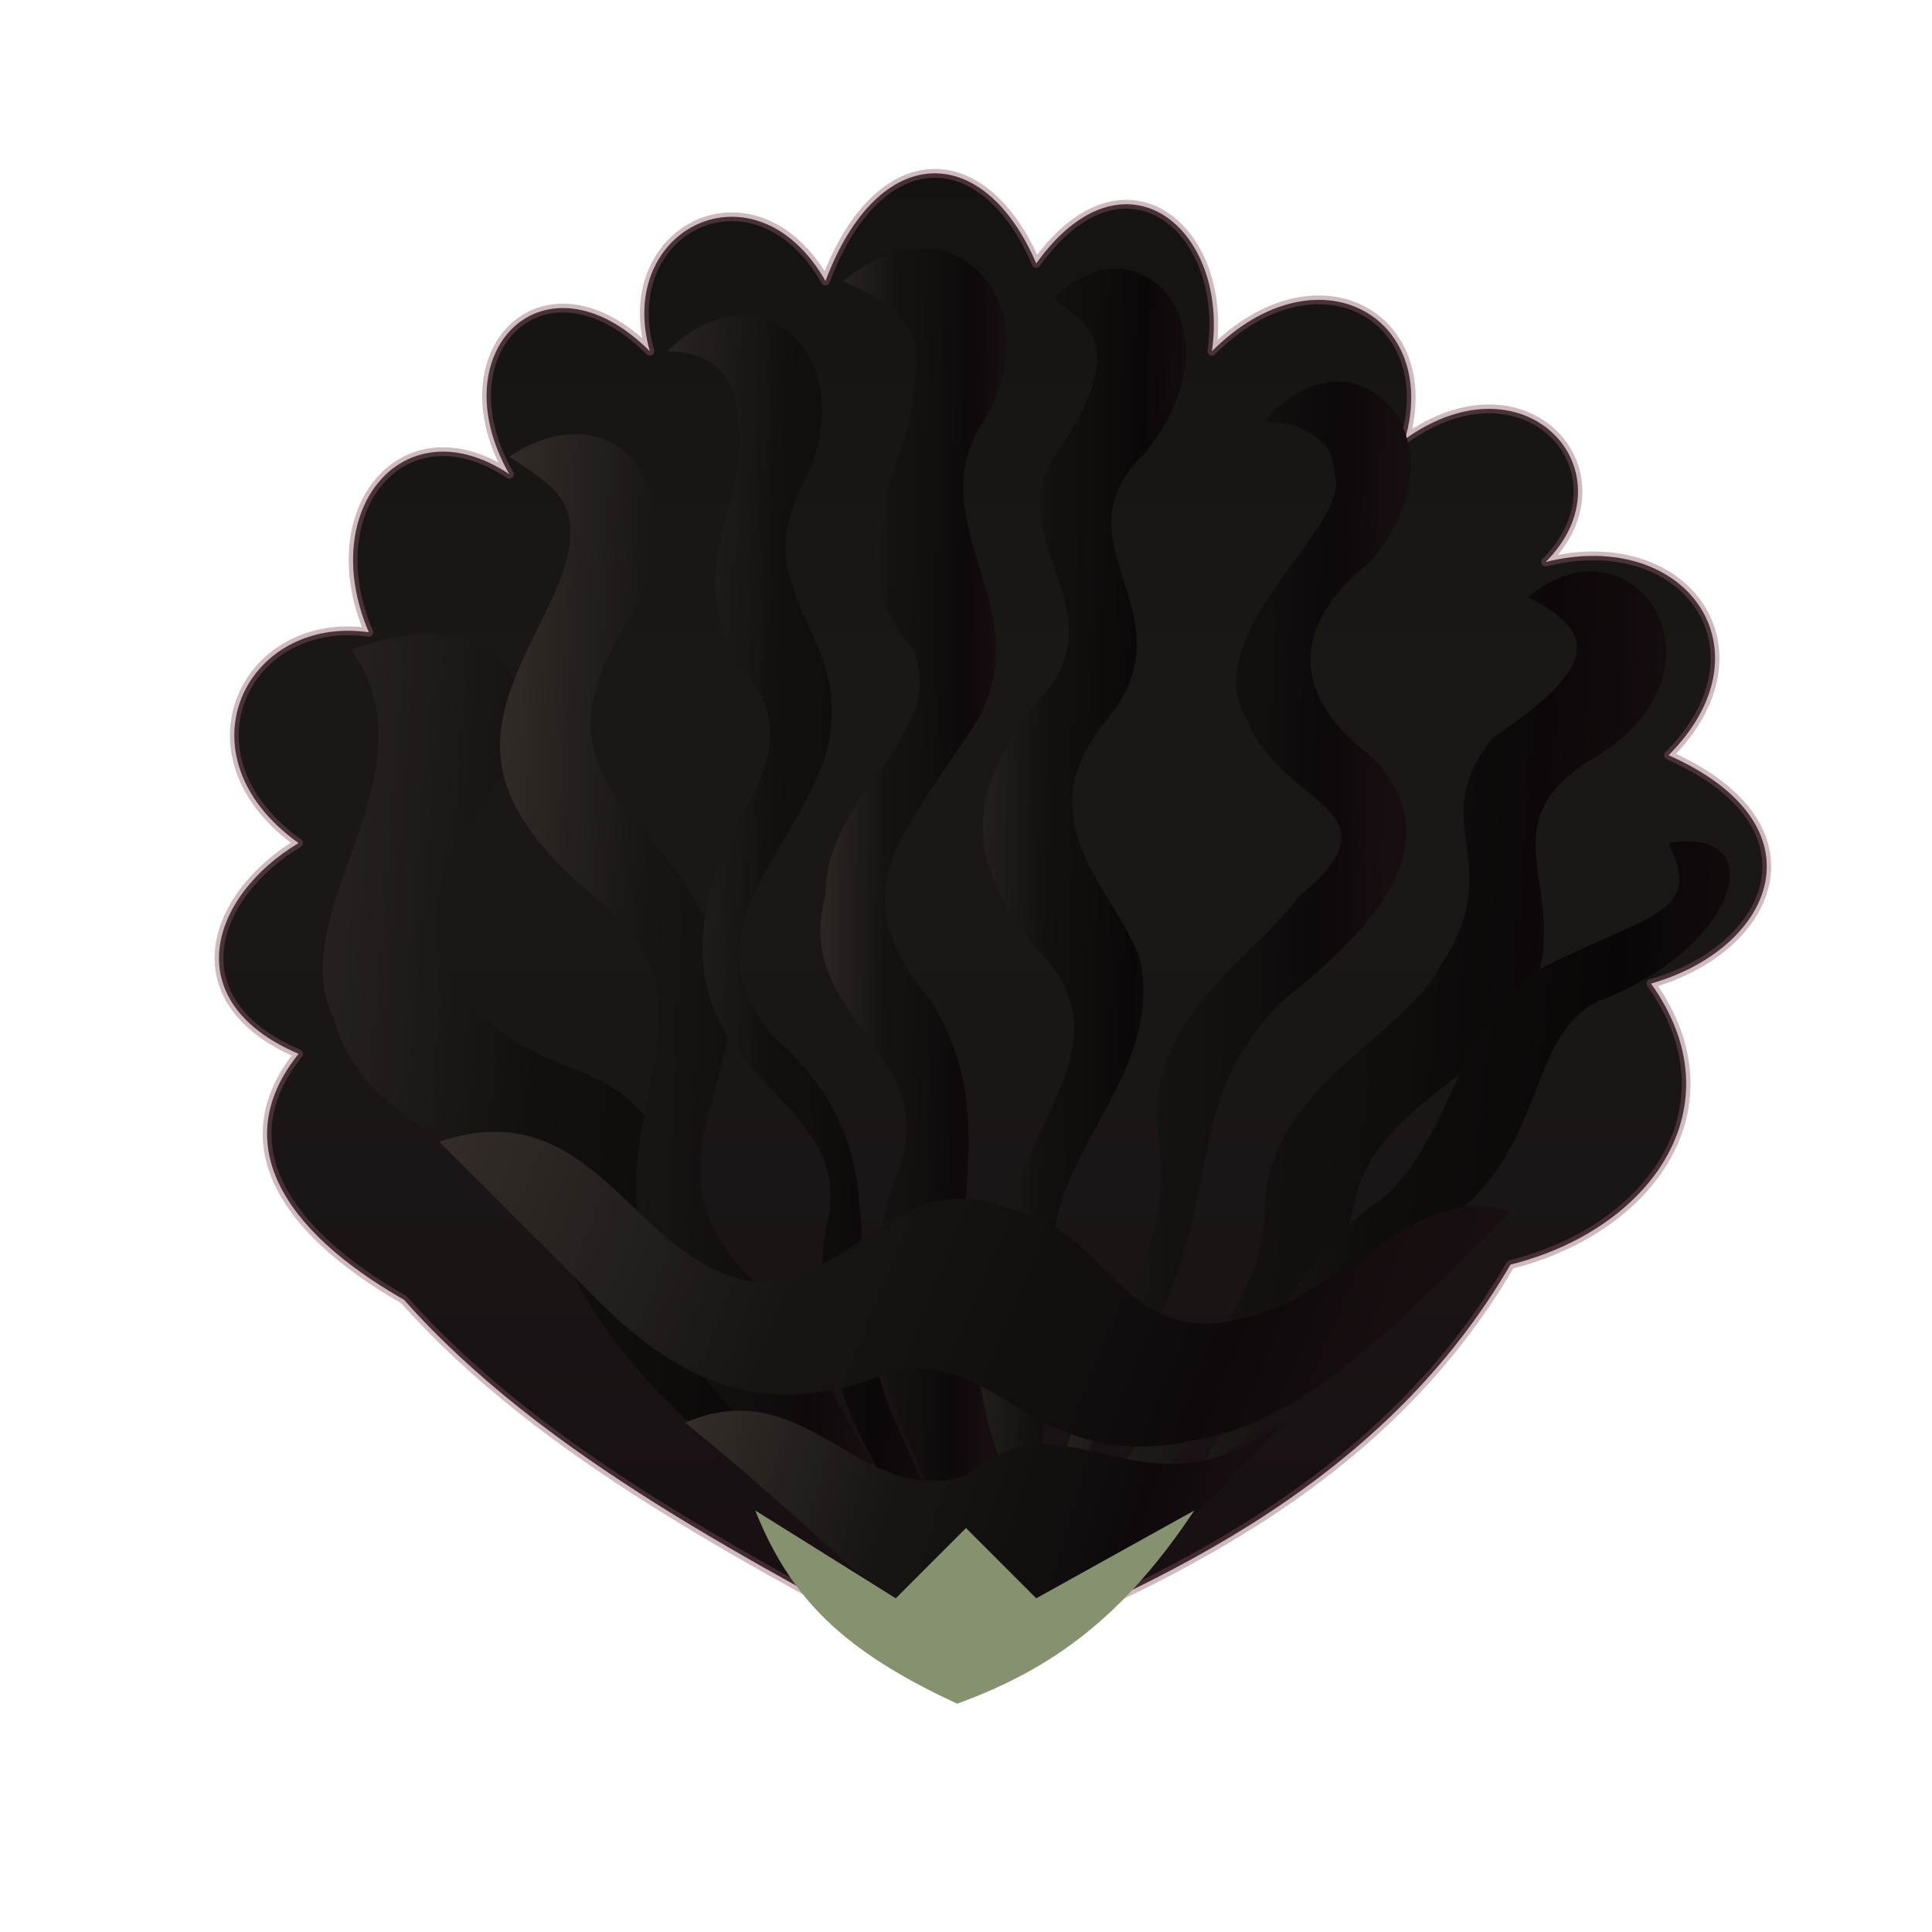
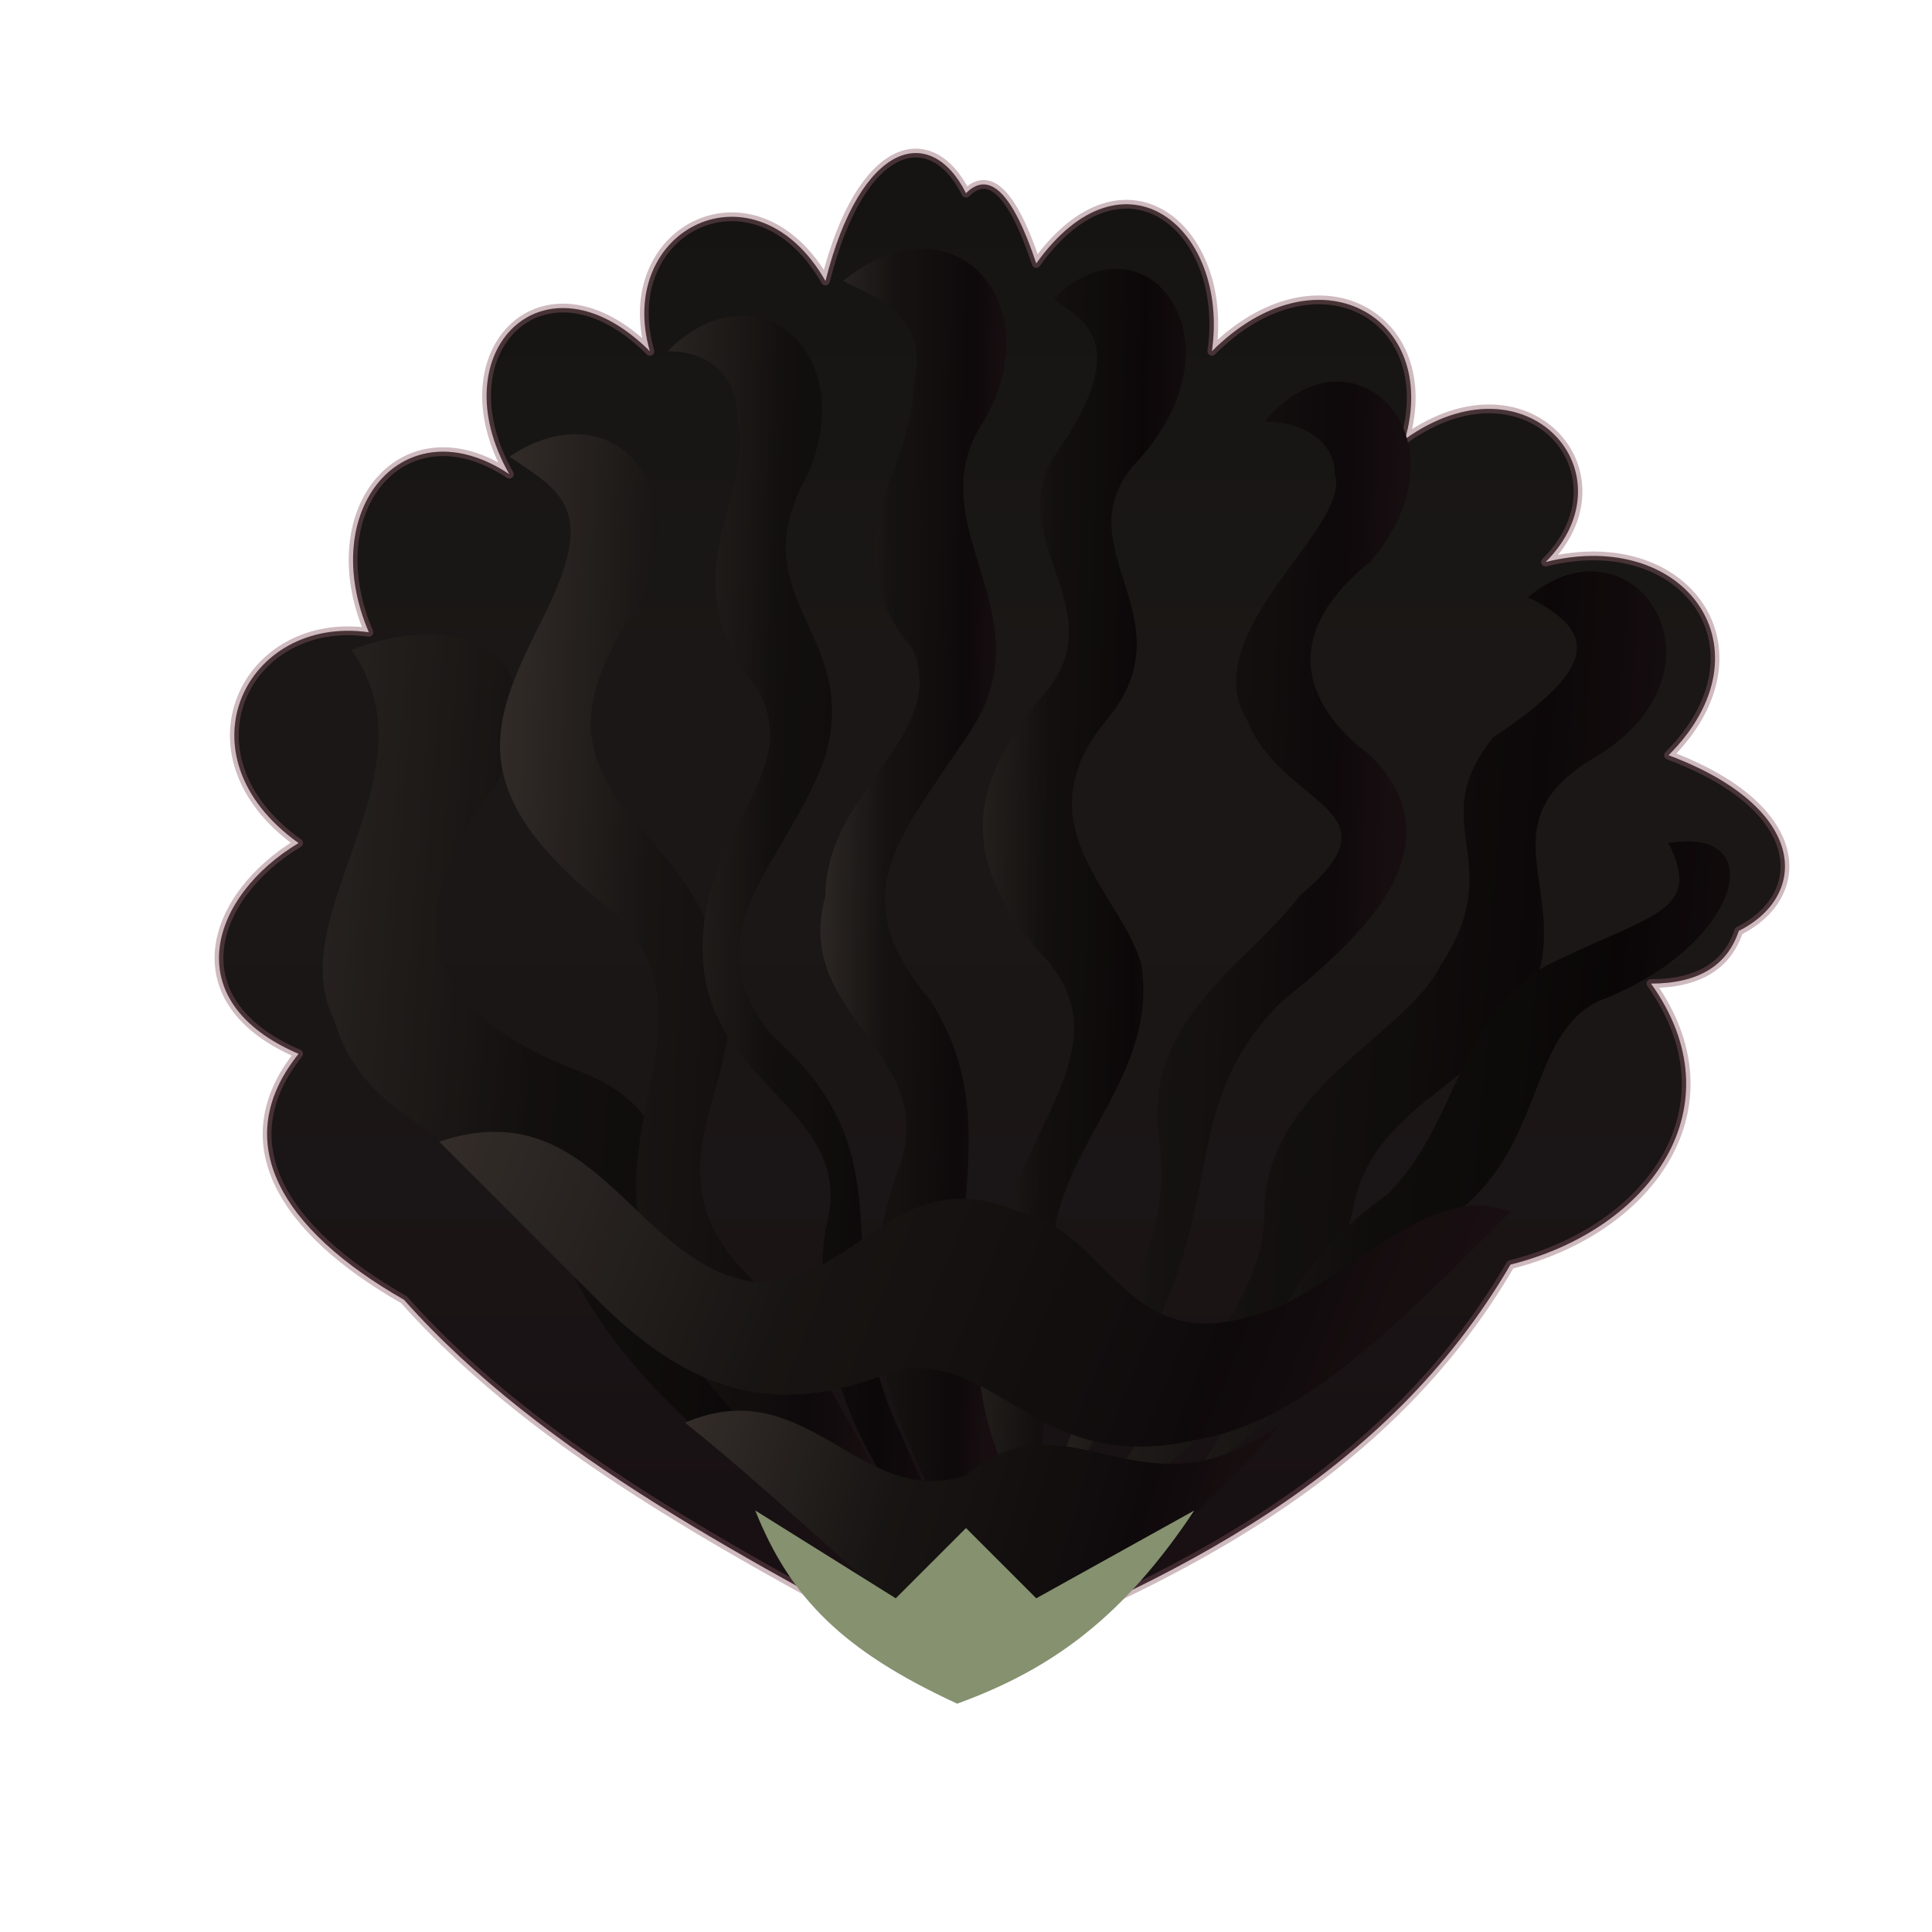
<svg xmlns="http://www.w3.org/2000/svg" width="110" height="110" viewBox="0 0 110 110" stroke-linecap="round" stroke-linejoin="round">
  <defs>
    <linearGradient id="cockscomb-fold" x1="0" y1="0" x2="1" y2=".12">
      <stop stop-color="#f7d9c8" stop-opacity=".23" />
      <stop offset=".4" stop-color="#f7d9c8" stop-opacity=".1" />
      <stop offset=".8" stop-color="#744754" stop-opacity=".14" />
      <stop offset="1" stop-color="#744754" stop-opacity=".24" />
    </linearGradient>
    <linearGradient id="cockscomb-base" x1="0" y1="0" x2="0" y2="1">
      <stop stop-color="#fff1d8" stop-opacity=".08" />
      <stop offset="1" stop-color="#653e50" stop-opacity=".22" />
    </linearGradient>
  </defs>
-   <path d="M54 95C43 89 31 83 23 74C16 70 13 65 17 60C10 57 12 51 17 48C10 43 14 35 21 36C18 29 23 23 29 27C25 20 31 14 37 20C35 13 43 9 47 16C50 8 56 8 59 15C64 8 70 13 69 20C75 14 82 18 80 25C87 20 93 27 88 32C96 30 101 37 95 43C104 47 101 54 94 56C99 63 94 70 86 72C79 84 67 90 54 95Z" fill="__COLOR__" stroke="#855460" stroke-opacity=".4" stroke-width=".5" />
-   <path d="M54 95C43 89 31 83 23 74C16 70 13 65 17 60C10 57 12 51 17 48C10 43 14 35 21 36C18 29 23 23 29 27C25 20 31 14 37 20C35 13 43 9 47 16C50 8 56 8 59 15C64 8 70 13 69 20C75 14 82 18 80 25C87 20 93 27 88 32C96 30 101 37 95 43C104 47 101 54 94 56C99 63 94 70 86 72C79 84 67 90 54 95Z" fill="url(#cockscomb-base)" />
+   <path d="M54 95C43 89 31 83 23 74C16 70 13 65 17 60C10 57 12 51 17 48C10 43 14 35 21 36C18 29 23 23 29 27C25 20 31 14 37 20C35 13 43 9 47 16C49 8 53 7 55 11Q57 9 59 15C64 8 70 13 69 20C75 14 82 18 80 25C87 20 93 27 88 32C96 30 101 37 95 43C103 46 103 51 99 53Q98 56 94 56C99 63 94 70 86 72C79 84 67 90 54 95Z" fill="__COLOR__" stroke="#855460" stroke-opacity=".4" stroke-width=".5" />
+   <path d="M54 95C43 89 31 83 23 74C16 70 13 65 17 60C10 57 12 51 17 48C10 43 14 35 21 36C18 29 23 23 29 27C25 20 31 14 37 20C35 13 43 9 47 16C49 8 53 7 55 11Q57 9 59 15C64 8 70 13 69 20C75 14 82 18 80 25C87 20 93 27 88 32C96 30 101 37 95 43C103 46 103 51 99 53Q98 56 94 56C99 63 94 70 86 72C79 84 67 90 54 95Z" fill="url(#cockscomb-base)" />
  <path d="M20 37C28 34 32 39 28 45C22 53 25 58 33 61C41 64 37 72 42 79L54 91C42 85 34 77 32 71C29 65 21 65 19 58C16 52 25 44 20 37Z" fill="__COLOR__" />
  <path d="M20 37C28 34 32 39 28 45C22 53 25 58 33 61C41 64 37 72 42 79L54 91C42 85 34 77 32 71C29 65 21 65 19 58C16 52 25 44 20 37Z" fill="url(#cockscomb-fold)" opacity="0.7" />
  <path d="M29 26C35 22 40 28 36 35C30 44 37 46 40 52C45 60 36 65 42 72C46 76 49 82 53 90C43 82 39 79 37 72C34 64 41 58 35 52C26 45 28 41 31 35C34 29 32 28 29 26Z" fill="__COLOR__" />
  <path d="M29 26C35 22 40 28 36 35C30 44 37 46 40 52C45 60 36 65 42 72C46 76 49 82 53 90C43 82 39 79 37 72C34 64 41 58 35 52C26 45 28 41 31 35C34 29 32 28 29 26Z" fill="url(#cockscomb-fold)" opacity="0.9" />
  <path d="M38 20C43 15 49 20 46 27C42 34 49 36 47 43C45 49 39 53 44 59C52 66 47 72 51 81L55 90C49 84 46 77 47 70C49 63 40 62 40 54C40 47 46 44 43 39C38 33 43 28 42 24C42 21 40 20 38 20Z" fill="__COLOR__" />
  <path d="M38 20C43 15 49 20 46 27C42 34 49 36 47 43C45 49 39 53 44 59C52 66 47 72 51 81L55 90C49 84 46 77 47 70C49 63 40 62 40 54C40 47 46 44 43 39C38 33 43 28 42 24C42 21 40 20 38 20Z" fill="url(#cockscomb-fold)" opacity="0.72" />
  <path d="M48 16C54 11 60 17 56 24C52 30 60 35 55 42C51 48 48 51 53 57C58 65 52 71 57 81L56 91C51 81 48 76 51 67C54 60 45 58 47 51C47 45 54 42 52 37C47 31 52 27 52 22C53 18 50 17 48 16Z" fill="__COLOR__" />
  <path d="M48 16C54 11 60 17 56 24C52 30 60 35 55 42C51 48 48 51 53 57C58 65 52 71 57 81L56 91C51 81 48 76 51 67C54 60 45 58 47 51C47 45 54 42 52 37C47 31 52 27 52 22C53 18 50 17 48 16Z" fill="url(#cockscomb-fold)" opacity="0.85" />
  <path d="M60 17C65 12 71 19 65 26C60 31 68 35 63 41C58 47 64 51 65 55C66 62 59 66 60 73L59 87C55 81 55 75 57 70C59 63 64 59 59 54C54 48 56 44 59 40C64 35 57 31 60 26C65 19 61 18 60 17Z" fill="__COLOR__" />
  <path d="M60 17C65 12 71 19 65 26C60 31 68 35 63 41C58 47 64 51 65 55C66 62 59 66 60 73L59 87C55 81 55 75 57 70C59 63 64 59 59 54C54 48 56 44 59 40C64 35 57 31 60 26C65 19 61 18 60 17Z" fill="url(#cockscomb-fold)" opacity="0.7" />
  <path d="M72 24C77 18 84 25 78 32C73 36 74 40 78 43C83 48 78 53 73 57C67 63 70 68 65 77L59 88C62 76 67 72 66 65C65 58 71 55 74 51C80 46 73 46 71 41C68 36 77 30 76 27C76 25 74 24 72 24Z" fill="__COLOR__" />
  <path d="M72 24C77 18 84 25 78 32C73 36 74 40 78 43C83 48 78 53 73 57C67 63 70 68 65 77L59 88C62 76 67 72 66 65C65 58 71 55 74 51C80 46 73 46 71 41C68 36 77 30 76 27C76 25 74 24 72 24Z" fill="url(#cockscomb-fold)" opacity="0.85" />
  <path d="M87 34C93 29 99 38 91 43C84 47 90 51 87 57C84 62 78 63 77 69C75 77 67 83 61 88C66 79 72 75 72 69C72 62 80 59 82 55C86 49 81 47 85 42C91 38 91 36 87 34Z" fill="__COLOR__" />
  <path d="M87 34C93 29 99 38 91 43C84 47 90 51 87 57C84 62 78 63 77 69C75 77 67 83 61 88C66 79 72 75 72 69C72 62 80 59 82 55C86 49 81 47 85 42C91 38 91 36 87 34Z" fill="url(#cockscomb-fold)" opacity="0.75" />
  <path d="M95 48C101 47 99 54 91 57C87 59 88 65 83 69C78 73 76 79 68 84C73 77 72 73 79 68C83 64 83 58 88 55C94 52 97 52 95 48Z" fill="__COLOR__" />
  <path d="M95 48C101 47 99 54 91 57C87 59 88 65 83 69C78 73 76 79 68 84C73 77 72 73 79 68C83 64 83 58 88 55C94 52 97 52 95 48Z" fill="url(#cockscomb-fold)" opacity="0.6" />
  <path d="M25 65C34 62 36 72 43 73C49 73 51 66 58 69C63 70 64 77 71 75C76 74 81 67 86 69C79 76 74 81 68 82C59 84 57 77 51 78C44 81 39 79 34 74Z" fill="__COLOR__" />
  <path d="M25 65C34 62 36 72 43 73C49 73 51 66 58 69C63 70 64 77 71 75C76 74 81 67 86 69C79 76 74 81 68 82C59 84 57 77 51 78C44 81 39 79 34 74Z" fill="url(#cockscomb-fold)" opacity="0.9" />
  <path d="M39 81C46 78 49 86 55 84C61 79 65 87 73 81C66 89 59 94 54 94C48 89 44 85 39 81Z" fill="__COLOR__" />
  <path d="M39 81C46 78 49 86 55 84C61 79 65 87 73 81C66 89 59 94 54 94C48 89 44 85 39 81Z" fill="url(#cockscomb-fold)" opacity="0.9" />
  <path d="M54.5 97C48 94 45 91 43 86L51 91L55 87L59 91L68 86C64 92 60 95 54.5 97Z" fill="#85916f" />
</svg>
